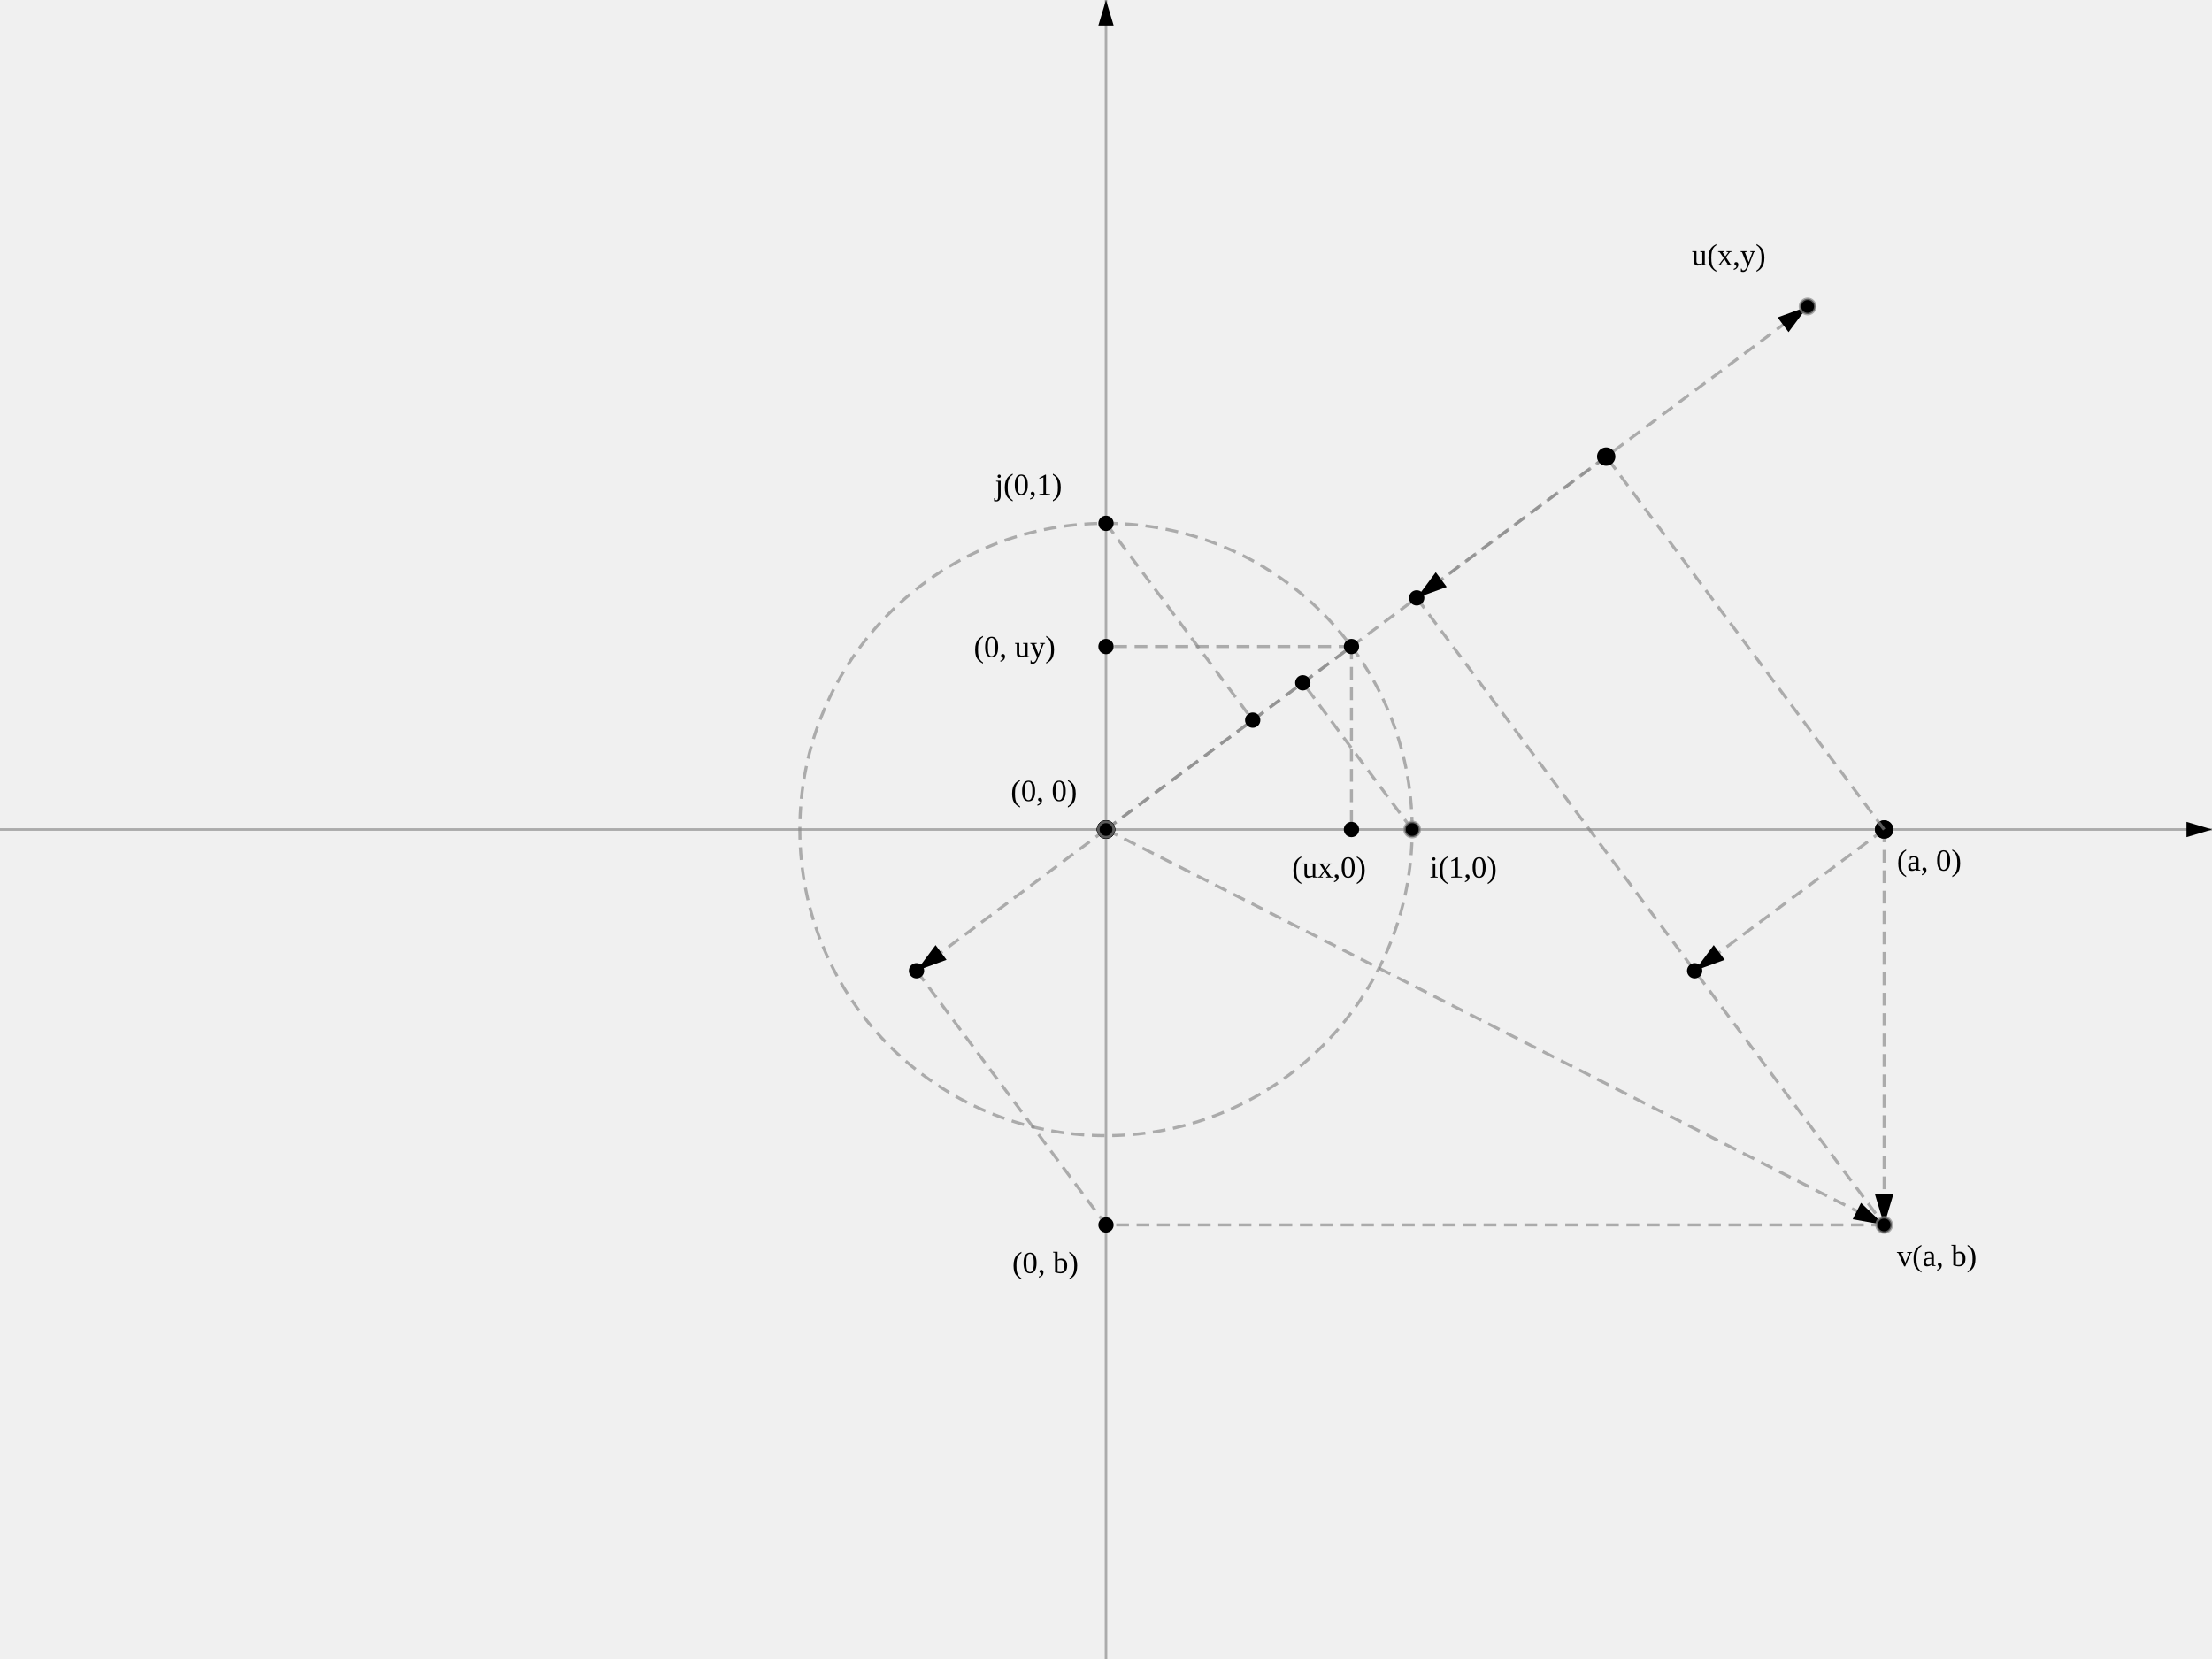
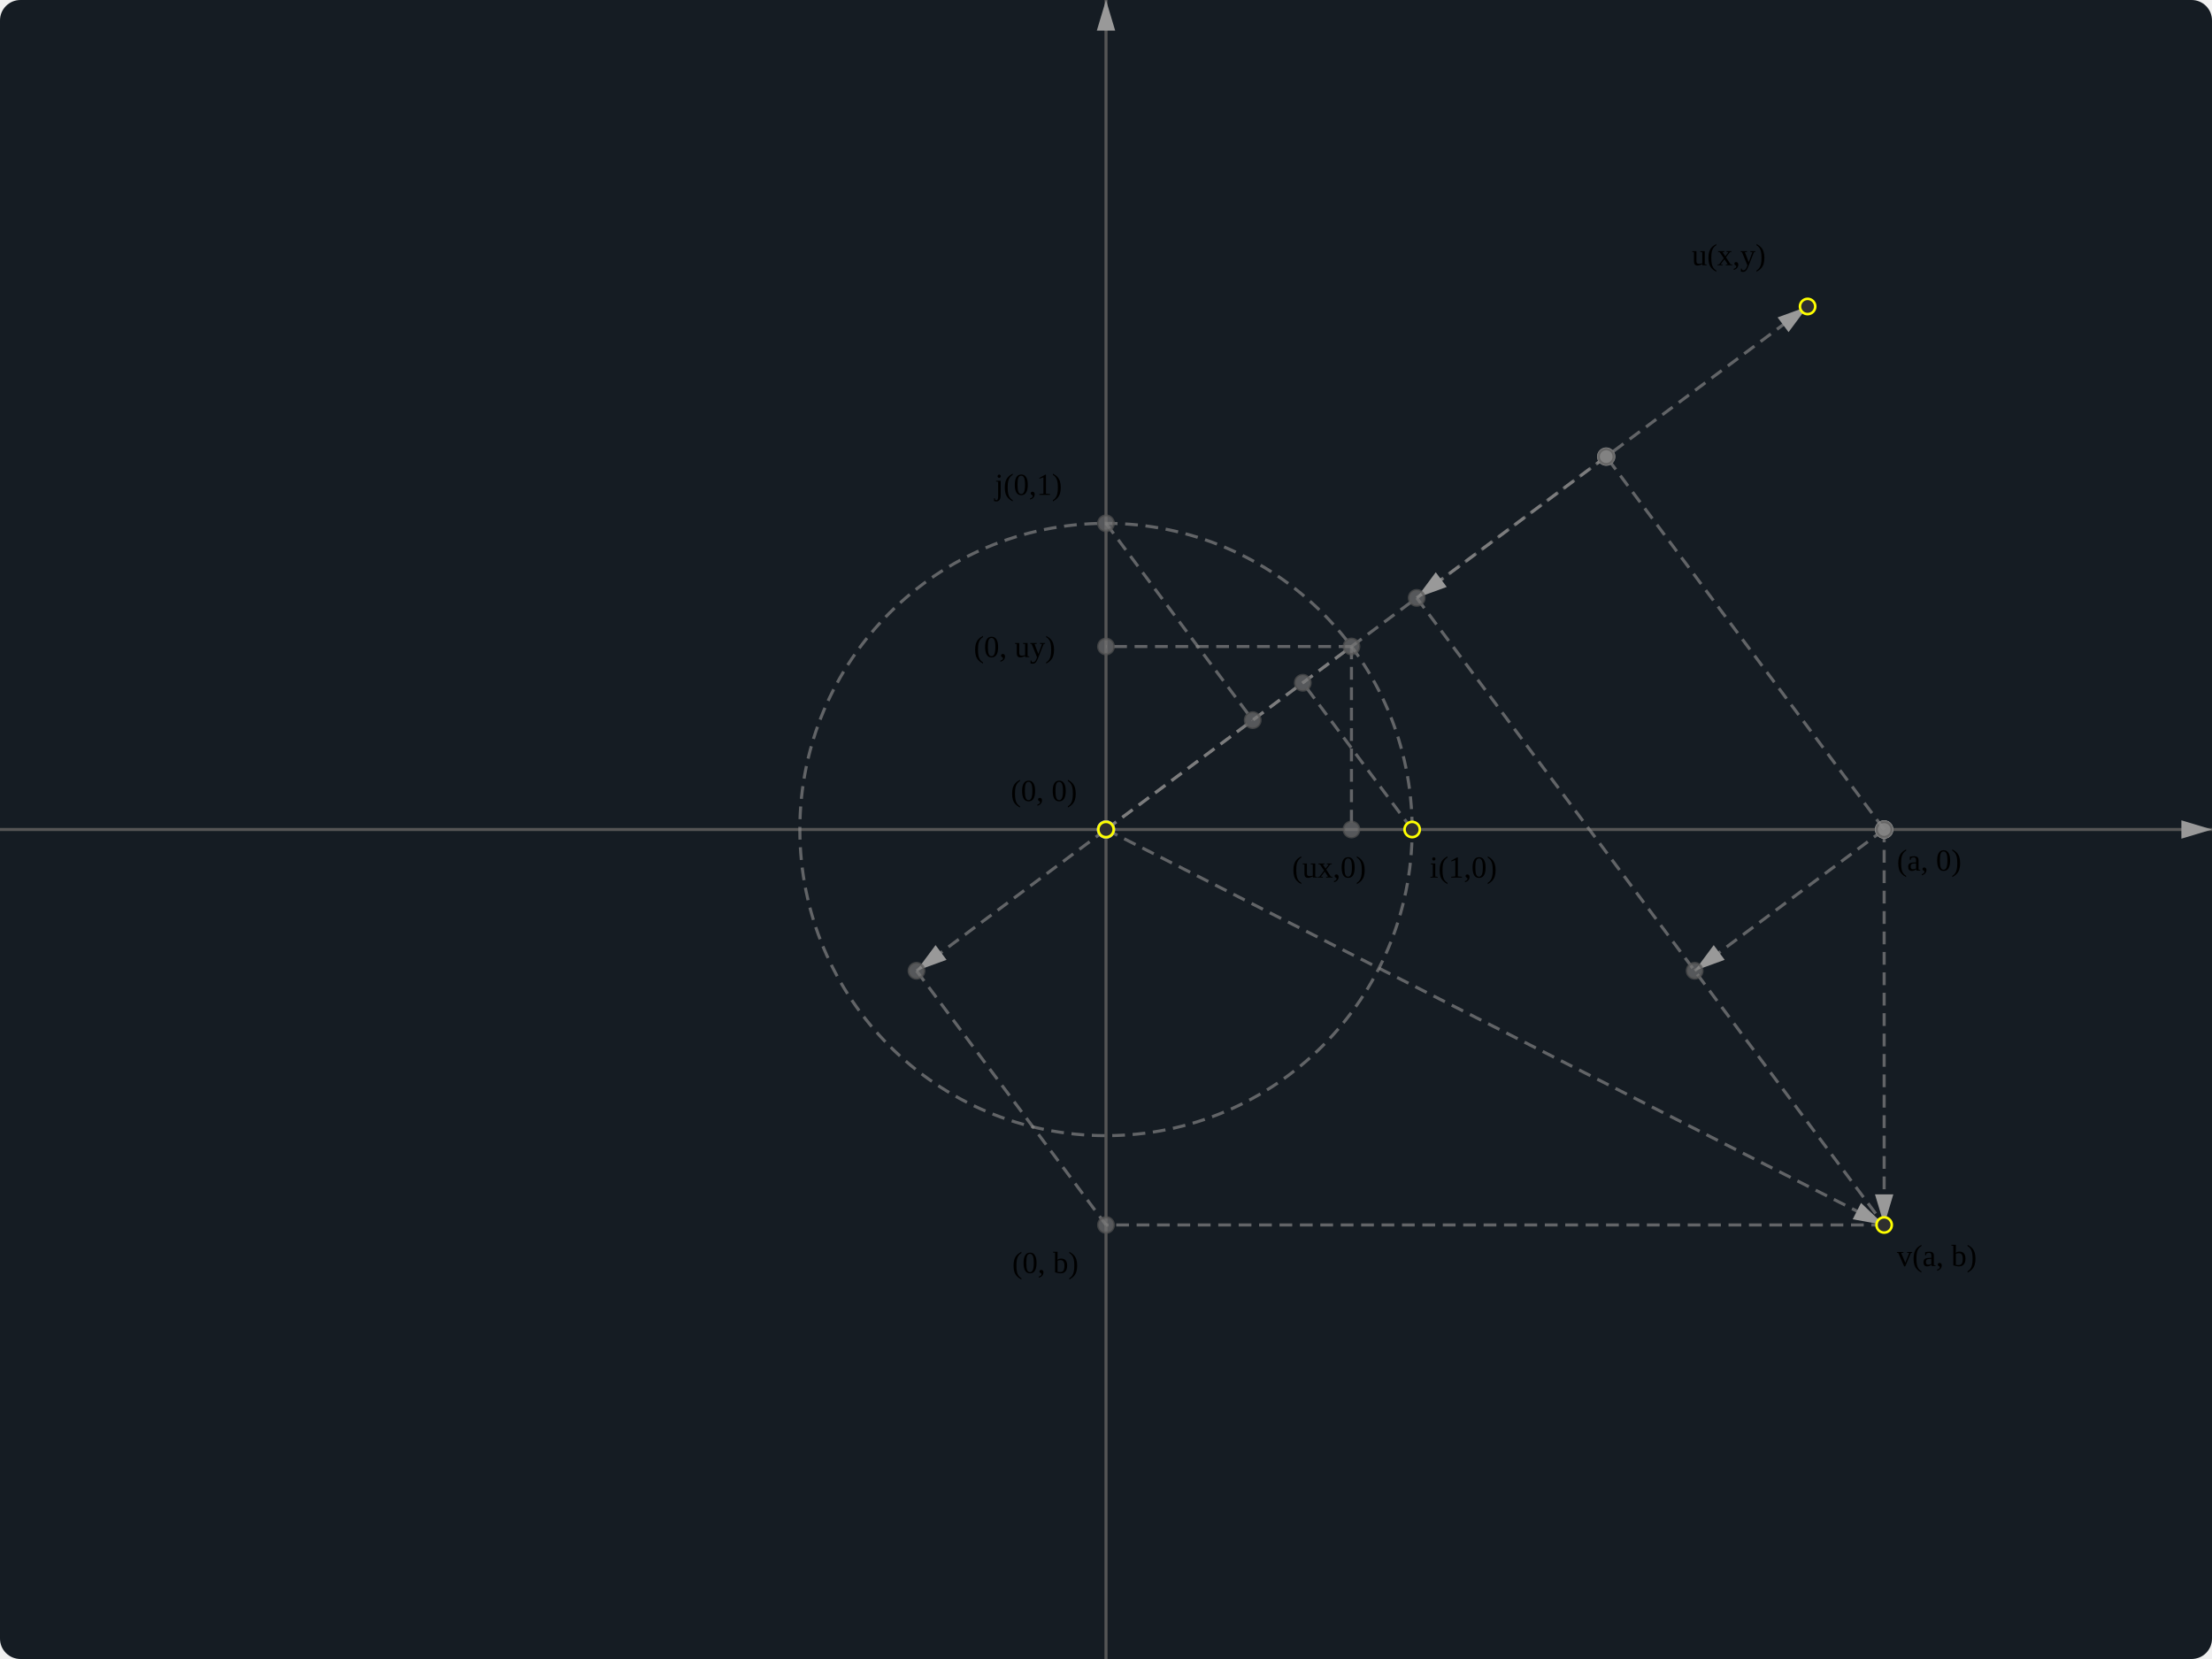
<svg xmlns="http://www.w3.org/2000/svg" xmlns:html="http://www.w3.org/1999/xhtml" xmlns:ns1="https://svgjs.com/svgjs" version="1.1" width="867" height="650.25" viewBox="0 0 867 650.25">
  <g transform="matrix(1,0,0,-1,433.5,325.125)">
    <rect width="867" height="650.25" class="fsg-board" fill="#ffffff00" rx="8" ry="8" x="-433.5" y="-325.125" />
    <rect width="0" height="0" class="fsg-ui-select-box" x="-16.5" y="-140" />
    <line x1="-433.5" y1="0" x2="433.5" y2="0" class="axis-x" stroke="#888888aa" marker-end="url(#SvgjsMarker1000)" component_no="1" fsg_shape="true" />
    <line x1="305" y1="0" x2="230.728" y2="-55.367" class="vector dashed" stroke="#888888aa" marker-start="url(#SvgjsMarker1001)" marker-end="url(#SvgjsMarker1000)" component_no="39" component_refs="19,38" fsg_shape="true" />
    <line x1="305" y1="0" x2="305" y2="-155" class="vector dashed" stroke="#888888aa" marker-start="url(#SvgjsMarker1001)" marker-end="url(#SvgjsMarker1000)" component_no="40" component_refs="19,18" fsg_shape="true" />
    <circle r="3" cx="305" cy="0" class="intersect-point" index="0" component_no="19" component_refs="1,18" label="(a, 0)" />
    <line x1="0" y1="-325.125" x2="0" y2="325.125" class="axis-y" stroke="#888888aa" marker-end="url(#SvgjsMarker1000)" component_no="2" fsg_shape="true" />
    <circle r="120" cx="0" cy="0" class="circle dashed" fill="#ff0f6328" stroke="#888888aa" component_no="6" component_refs="4,5" fsg_shape="true" fsg_fill_none="true" />
    <line x1="0" y1="0" x2="275" y2="205" class="vector dashed" stroke="#888888aa" marker-start="url(#SvgjsMarker1001)" marker-end="url(#SvgjsMarker1000)" component_no="10" component_refs="4,9" fsg_shape="true" />
    <line x1="0" y1="0" x2="96.21" y2="71.72" class="edge dashed" stroke="#888888aa" component_no="13" component_refs="4,11" fsg_shape="true" />
    <line x1="0" y1="0" x2="305" y2="-155" class="vector dashed" stroke="#888888aa" marker-start="url(#SvgjsMarker1001)" marker-end="url(#SvgjsMarker1000)" component_no="23" component_refs="4,18" fsg_shape="true" />
    <line x1="0" y1="0" x2="-74.272" y2="-55.367" class="vector dashed" stroke="#888888aa" marker-start="url(#SvgjsMarker1001)" marker-end="url(#SvgjsMarker1000)" component_no="37" component_refs="4,35" fsg_shape="true" />
    <circle r="3" cx="0" cy="0" class="point" stroke="#888888aa" component_no="4" label="(0, 0)" />
    <line x1="120" y1="0" x2="77.136" y2="57.501" class="edge dashed" stroke="#888888aa" component_no="25" component_refs="5,24" fsg_shape="true" />
    <circle r="3" cx="120" cy="0" class="point" stroke="#888888aa" component_no="5" label="i(1,0)" />
    <line x1="0" y1="120" x2="57.501" y2="42.864" class="edge dashed" stroke="#888888aa" component_no="27" component_refs="7,26" fsg_shape="true" />
    <circle r="3" cx="0" cy="120" class="intersect-point" index="0" component_no="7" component_refs="2,6" label="j(0,1)" />
    <text class="label" offset_x="6.906" offset_y="7.734" of="5" transform="matrix(1,0,0,-1,0,0)" x="126.906" y="-1.953" ns1:data="{&quot;leading&quot;:&quot;1.3&quot;}">
      <tspan dy="20.8" x="126.906" ns1:data="{&quot;leading&quot;:&quot;1.3&quot;,&quot;newLined&quot;:true}">i(1,0)</tspan>
    </text>
    <text class="label" offset_x="-43.734" offset_y="-22.266" of="7" transform="matrix(1,0,0,-1,0,0)" x="-43.531" y="-151.953" ns1:data="{&quot;leading&quot;:&quot;1.3&quot;}">
      <tspan dy="20.8" x="-43.531" ns1:data="{&quot;leading&quot;:&quot;1.3&quot;,&quot;newLined&quot;:true}">j(0,1)</tspan>
    </text>
    <text class="label" offset_x="-37.328" offset_y="-22.281" of="4" transform="matrix(1,0,0,-1,0,0)" x="-37.328" y="-31.961" ns1:data="{&quot;leading&quot;:&quot;1.3&quot;}">
      <tspan dy="20.8" x="-37.328" ns1:data="{&quot;leading&quot;:&quot;1.3&quot;,&quot;newLined&quot;:true}">(0, 0)</tspan>
    </text>
    <circle r="3" cx="275" cy="205" class="point" stroke="#888888aa" component_no="9" label="u(x,y)" />
    <text class="label" offset_x="-45.406" offset_y="-27.281" of="9" transform="matrix(1,0,0,-1,0,0)" x="229.594" y="-241.961" ns1:data="{&quot;leading&quot;:&quot;1.3&quot;}">
      <tspan dy="20.8" x="229.594" ns1:data="{&quot;leading&quot;:&quot;1.3&quot;,&quot;newLined&quot;:true}">u(x,y)</tspan>
    </text>
    <line x1="96.21" y1="71.72" x2="96.21" y2="0" class="edge dashed" stroke="#888888aa" component_no="15" component_refs="11,14" fsg_shape="true" />
    <line x1="96.21" y1="71.72" x2="0" y2="71.72" class="edge dashed" stroke="#888888aa" component_no="17" component_refs="11,16" fsg_shape="true" />
    <circle r="3" cx="96.21" cy="71.72" class="intersect-point" index="0" component_no="11" component_refs="10,6" />
    <circle r="3" cx="96.21" cy="0" class="intersect-point" index="0" component_no="14" component_refs="1,11" label="(ux,0)" />
    <text class="label" offset_x="-23.296" offset_y="7.719" of="14" transform="matrix(1,0,0,-1,0,0)" x="72.927" y="-1.961" ns1:data="{&quot;leading&quot;:&quot;1.3&quot;}">
      <tspan dy="20.8" x="72.927" ns1:data="{&quot;leading&quot;:&quot;1.3&quot;,&quot;newLined&quot;:true}">(ux,0)</tspan>
    </text>
    <circle r="3" cx="0" cy="71.72" class="intersect-point" index="0" component_no="16" component_refs="2,11" label="(0, uy)" />
    <text class="label" offset_x="-51.828" offset_y="-6.968" of="16" transform="matrix(1,0,0,-1,0,0)" x="-51.828" y="-88.37" ns1:data="{&quot;leading&quot;:&quot;1.3&quot;}">
      <tspan dy="20.8" x="-51.828" ns1:data="{&quot;leading&quot;:&quot;1.3&quot;,&quot;newLined&quot;:true}">(0, uy)</tspan>
    </text>
    <line x1="305" y1="-155" x2="0" y2="-155" class="edge dashed" stroke="#888888aa" component_no="22" component_refs="18,21" fsg_shape="true" />
    <line x1="121.781" y1="90.782" x2="305" y2="-155" class="edge dashed" stroke="#888888aa" component_no="34" component_refs="32,18" fsg_shape="true" />
    <circle r="3" cx="305" cy="-155" class="point" stroke="#888888aa" component_no="18" label="v(a, b)" />
    <text class="label" offset_x="5" offset_y="5" of="18" transform="matrix(1,0,0,-1,0,0)" x="310" y="150.312" ns1:data="{&quot;leading&quot;:&quot;1.3&quot;}">
      <tspan dy="20.8" x="310" ns1:data="{&quot;leading&quot;:&quot;1.3&quot;,&quot;newLined&quot;:true}">v(a, b)</tspan>
    </text>
    <line x1="305" y1="0" x2="196.053" y2="146.149" class="edge dashed" stroke="#888888aa" component_no="29" component_refs="19,28" fsg_shape="true" />
    <text class="label" offset_x="5" offset_y="5" of="19" transform="matrix(1,0,0,-1,0,0)" x="310" y="-4.688" ns1:data="{&quot;leading&quot;:&quot;1.3&quot;}">
      <tspan dy="20.8" x="310" ns1:data="{&quot;leading&quot;:&quot;1.3&quot;,&quot;newLined&quot;:true}">(a, 0)</tspan>
    </text>
    <line x1="-74.272" y1="-55.367" x2="0" y2="-155" class="edge dashed" stroke="#888888aa" component_no="36" component_refs="35,21" fsg_shape="true" />
    <circle r="3" cx="0" cy="-155" class="intersect-point" index="0" component_no="21" component_refs="2,18" label="(0, b)" />
    <text class="label" offset_x="-36.766" offset_y="7.719" of="21" transform="matrix(1,0,0,-1,0,0)" x="-36.766" y="153.039" ns1:data="{&quot;leading&quot;:&quot;1.3&quot;}">
      <tspan dy="20.8" x="-36.766" ns1:data="{&quot;leading&quot;:&quot;1.3&quot;,&quot;newLined&quot;:true}">(0, b)</tspan>
    </text>
    <circle r="3" cx="77.136" cy="57.501" class="intersect-point" index="0" component_no="24" component_refs="10,5" />
    <circle r="3" cx="57.501" cy="42.864" class="intersect-point" index="0" component_no="26" component_refs="10,7" />
    <line x1="196.053" y1="146.149" x2="121.781" y2="90.782" class="vector dashed" stroke="#888888aa" marker-start="url(#SvgjsMarker1001)" marker-end="url(#SvgjsMarker1000)" component_no="33" component_refs="28,32" fsg_shape="true" />
    <circle r="3" cx="196.053" cy="146.149" class="intersect-point" index="0" component_no="28" component_refs="10,19" />
    <circle r="3" cx="121.781" cy="90.782" class="intersect-point" index="0" component_no="32" component_refs="10,18" />
    <circle r="3" cx="-74.272" cy="-55.367" class="intersect-point" index="0" component_no="35" component_refs="10,21" />
    <circle r="3" cx="230.728" cy="-55.367" class="intersect-point" index="0" component_no="38" component_refs="34,19" />
  </g>
  <defs>
    <style>
+ svg .fsg-board {
+   fill: #151c23;
+ }
+ 
svg .fsg-ui-select-box {
  stroke-width: 0.5;
  fill: none;
}

svg .menu {
  font: 0.9em Roboto, Helvetica, Sans-Serif, Times, serif, monospace;
}

svg .menu_title {
  fill: #aaa;
  user-select: none;
  -webkit-user-select: none;
  font-family: Georgia, 'Times New Roman', Times, serif;
}

svg .menu_item {
  font-weight: 300;
  fill: #888;
  user-select: none;
  -webkit-user-select: none;
}

svg .menu_item:hover {
  fill: #fff;
  cursor: pointer;
}

svg *[fsg_hidden] {
  visibility: hidden;
}

- svg .cover {
-   stroke: rgba(1,0,0,0);
-   stroke-width: 10;
-   fill: none;
- }
- 
- svg .cover:hover {
-   cursor: pointer;
- }
- 
svg *[fsg_fill_none]{
  fill: none;
}

svg .dashed {
  stroke-dasharray: 5 3;
  stroke-width: 1.2;
}

- svg .point, svg .pin-point:hover {
+ svg .axis-x,
+ svg .axis-y {
+   stroke: #555; 
+   stroke-width: 1.2;
+ }
+ 
+ svg .vector-marker-start,
+ svg .vector-marker-end {
+   fill: #999;
+ }
+ 
+ svg .point {
+   fill: #2f2f2f;
+   stroke: #ff0;
+ }
+ 
+ svg .pin-point {
+   fill: #777777aa;
+   stroke: #ff0;
+ }
+ 
+ svg .mid-point,
+ svg .intersect-point {
+   fill: #777777aa;
+   stroke: #565656aa;
+ }
+ 
+ svg .point:hover,
+ svg .pin-point:hover {
  cursor: grab;
}

- svg .mid-point, svg .intersect-point:hover {
+ svg .mid-point:hover,
+ svg .intersect-point:hover {
  cursor: pointer;
}

svg g, svg div, svg foreignObject, svg span {
  position: relative;
}

svg span.base {
 position: relative !important;
}

svg .latex, svg .label, svg .title {
  user-select: none;
}

svg .latex-container {
  width: max-content;
  height: max-content;
  position: fixed; /* important for Safari */
}
</style>
    <html:link rel="stylesheet" href="https://rintaroutw.github.io/fsg/style/runtime.css" />
    <html:link rel="stylesheet" href="https://cdn.jsdelivr.net/npm/katex@0.12.0/dist/katex.min.css" />
    <marker markerWidth="6" markerHeight="6" refX="3" refY="3" viewBox="0 0 6 6" orient="auto" class="vector-start-marker" id="SvgjsMarker1001">
      <circle r="3" cx="3" cy="3" class="vector-marker-start" />
    </marker>
    <marker markerWidth="10" markerHeight="6" refX="10" refY="3" viewBox="0 0 10 6" orient="auto" class="vector-end-marker" id="SvgjsMarker1000">
      <polygon points="0 0, 10 3, 0 6" stroke-width="1" class="vector-marker-end" />
    </marker>
  </defs>
</svg>
